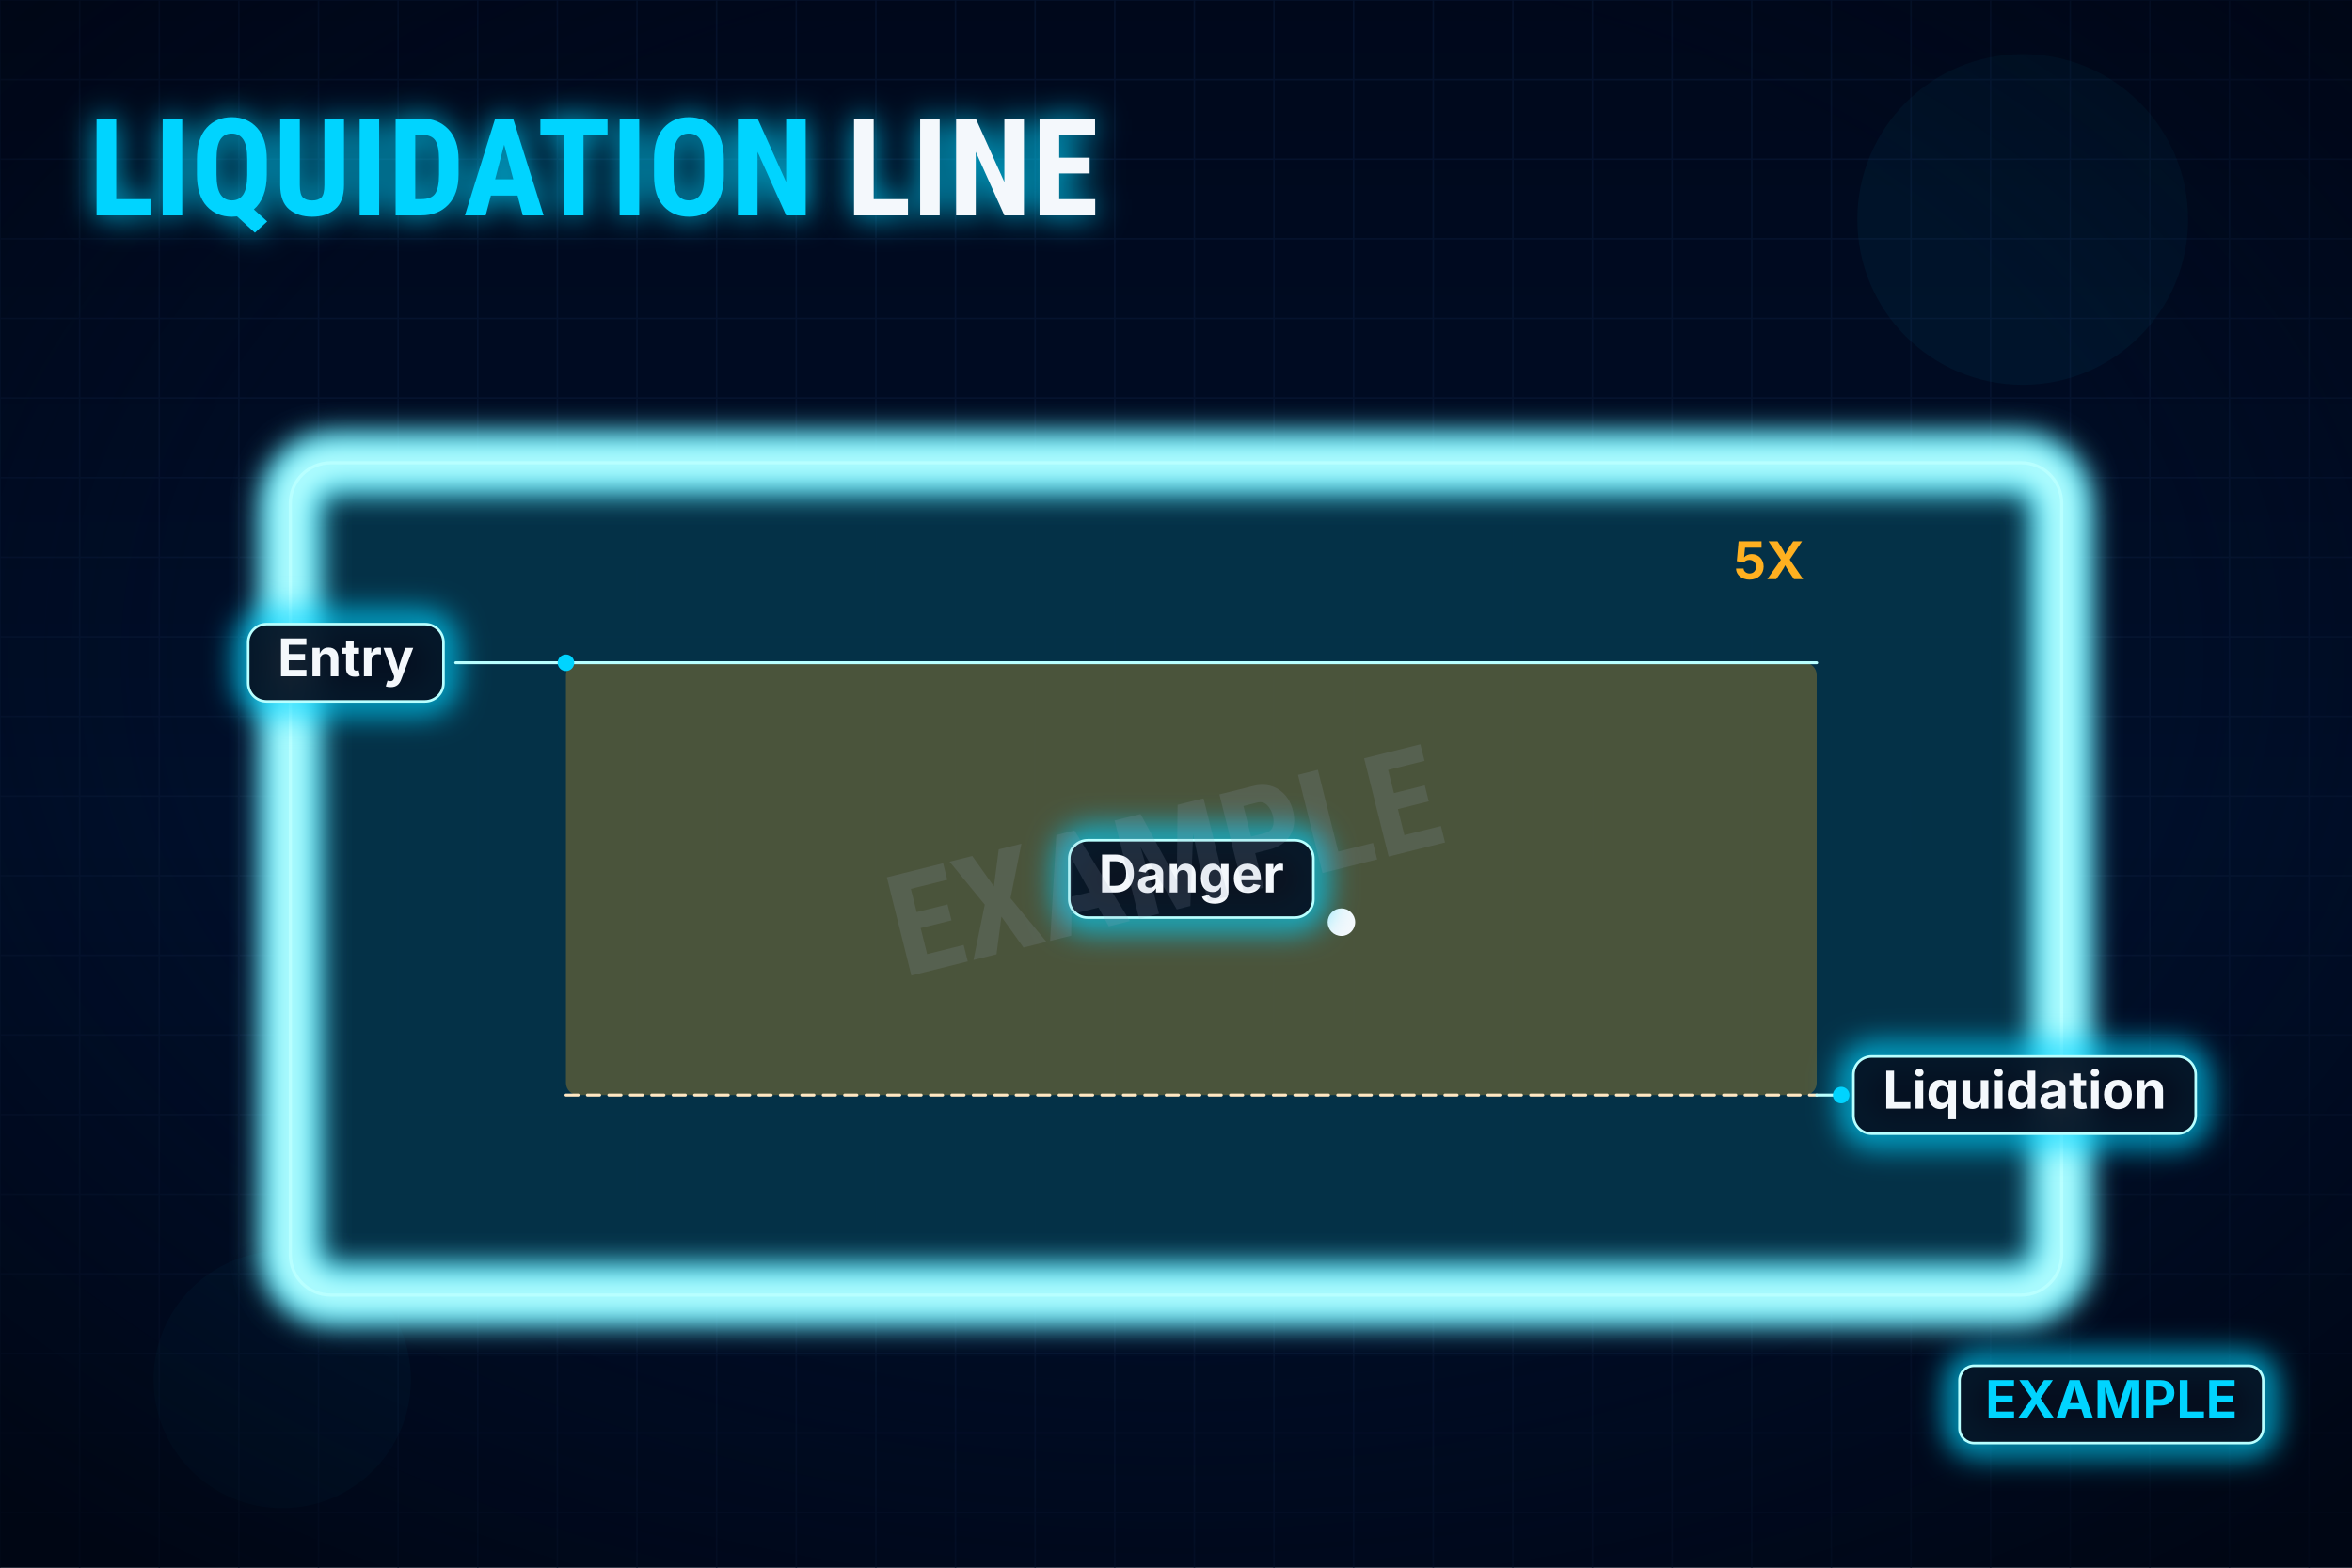
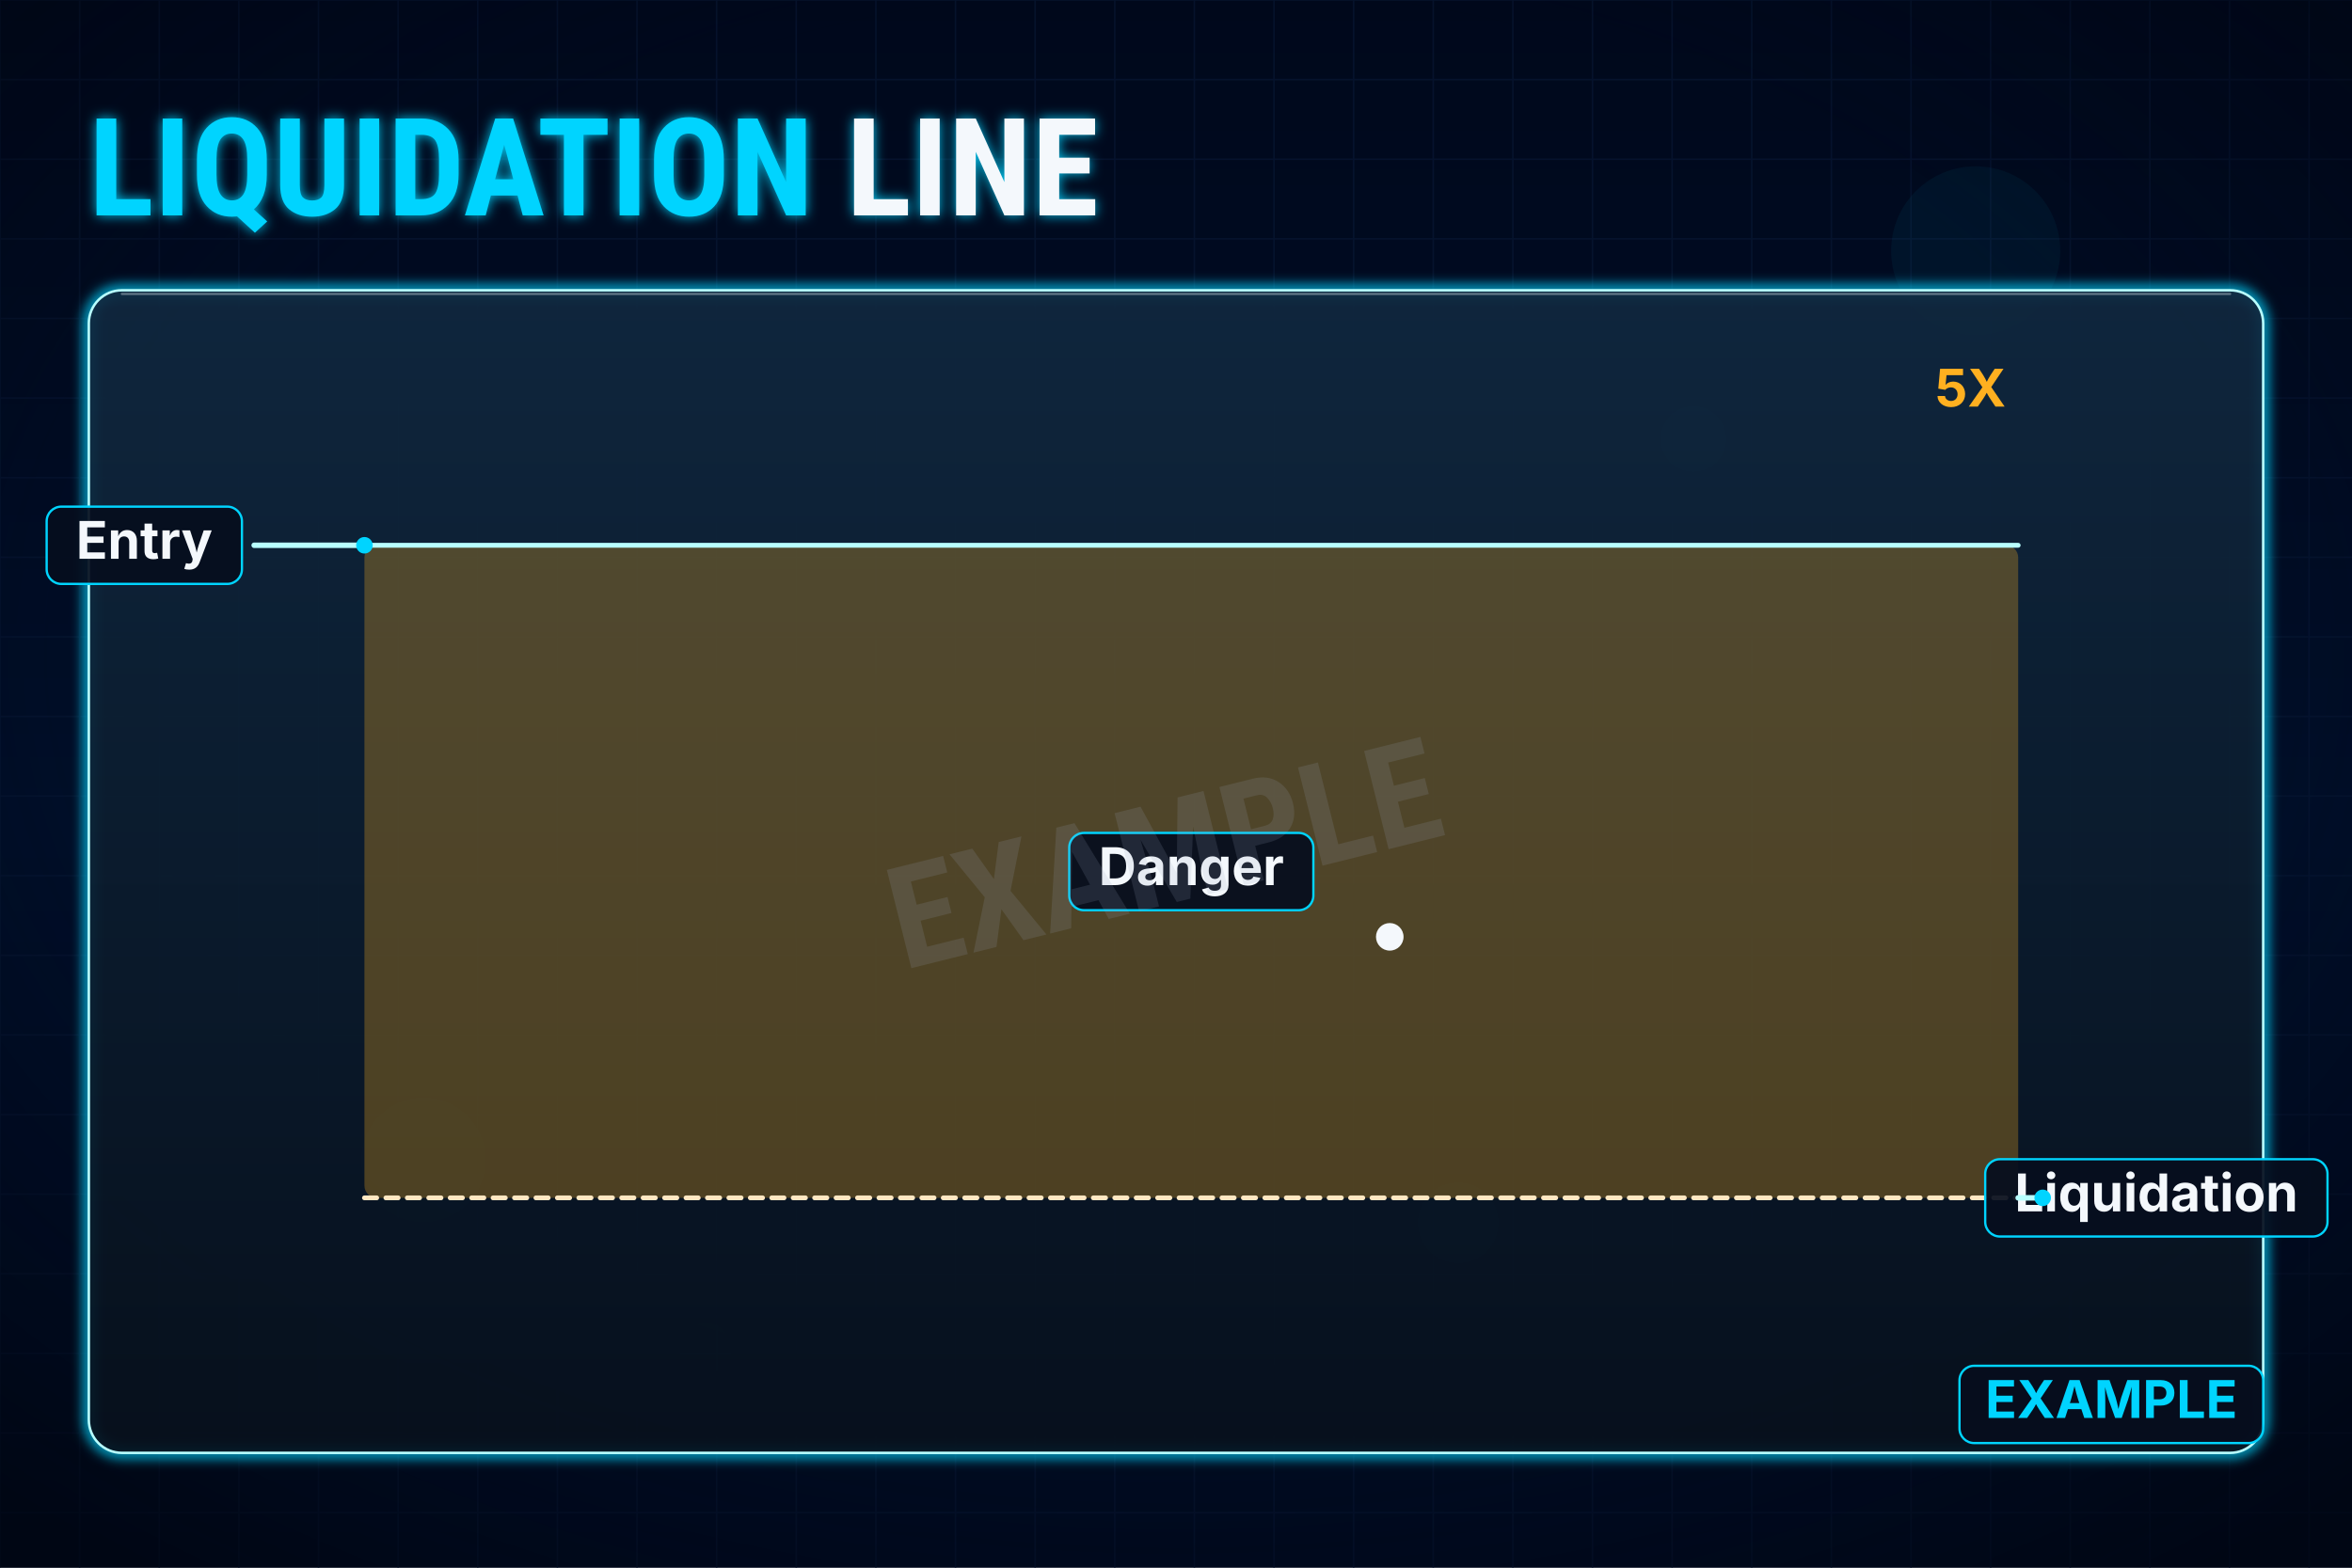
<svg xmlns="http://www.w3.org/2000/svg" width="1536" height="1024" viewBox="0 0 1536 1024">
  <defs>
    <style>
@font-face { font-family: "Inter"; src: url("file:///agent/repos/claude/skills/illustration-engine/illustration_engine/assets/fonts/Inter-Regular.ttf") format("truetype"); font-weight: 400; font-style: normal; }
@font-face { font-family: "Inter"; src: url("file:///agent/repos/claude/skills/illustration-engine/illustration_engine/assets/fonts/Inter-SemiBold.ttf") format("truetype"); font-weight: 600; font-style: normal; }
@font-face { font-family: "Inter"; src: url("file:///agent/repos/claude/skills/illustration-engine/illustration_engine/assets/fonts/Inter-Bold.ttf") format("truetype"); font-weight: 700; font-style: normal; }
@font-face { font-family: "Roboto Condensed"; src: url("file:///agent/repos/claude/skills/illustration-engine/illustration_engine/assets/fonts/RobotoCondensed-Bold.ttf") format("truetype"); font-weight: 700; font-style: normal; }
</style>
    <linearGradient id="bg1" x1="0" y1="0" x2="0" y2="1">
      <stop offset="0%" stop-color="#00081B" />
      <stop offset="52%" stop-color="#000F2A" />
      <stop offset="100%" stop-color="#000B21" />
    </linearGradient>
    <radialGradient id="vig2" cx="50%" cy="42%" r="72%">
      <stop offset="58%" stop-color="#00081B" stop-opacity="0" />
      <stop offset="100%" stop-color="#00040F" stop-opacity="0.72" />
    </radialGradient>
    <filter id="bloom" x="-150%" y="-150%" width="400%" height="400%" color-interpolation-filters="sRGB">
-       <feGaussianBlur in="SourceGraphic" stdDeviation="10" />
+       <feGaussianBlur in="SourceGraphic" stdDeviation="4" />
    </filter>
+     <linearGradient id="glass3" x1="0" y1="0" x2="0" y2="1">
+       <stop offset="0%" stop-color="#10283F" />
+       <stop offset="100%" stop-color="#07101C" />
+     </linearGradient>
  </defs>
  <rect x="0" y="0" width="1536" height="1024" rx="0" ry="0" fill="url(#bg1)" fill-opacity="1" stroke="none" stroke-width="0" stroke-opacity="1" />
  <g opacity="0.55">
    <line x1="0" y1="0" x2="0" y2="1024" stroke="#0A1A38" stroke-width="1" stroke-linecap="round" stroke-opacity="1" />
    <line x1="52" y1="0" x2="52" y2="1024" stroke="#0A1A38" stroke-width="1" stroke-linecap="round" stroke-opacity="1" />
    <line x1="104" y1="0" x2="104" y2="1024" stroke="#0A1A38" stroke-width="1" stroke-linecap="round" stroke-opacity="1" />
    <line x1="156" y1="0" x2="156" y2="1024" stroke="#0A1A38" stroke-width="1" stroke-linecap="round" stroke-opacity="1" />
    <line x1="208" y1="0" x2="208" y2="1024" stroke="#0A1A38" stroke-width="1" stroke-linecap="round" stroke-opacity="1" />
    <line x1="260" y1="0" x2="260" y2="1024" stroke="#0A1A38" stroke-width="1" stroke-linecap="round" stroke-opacity="1" />
    <line x1="312" y1="0" x2="312" y2="1024" stroke="#0A1A38" stroke-width="1" stroke-linecap="round" stroke-opacity="1" />
    <line x1="364" y1="0" x2="364" y2="1024" stroke="#0A1A38" stroke-width="1" stroke-linecap="round" stroke-opacity="1" />
    <line x1="416" y1="0" x2="416" y2="1024" stroke="#0A1A38" stroke-width="1" stroke-linecap="round" stroke-opacity="1" />
    <line x1="468" y1="0" x2="468" y2="1024" stroke="#0A1A38" stroke-width="1" stroke-linecap="round" stroke-opacity="1" />
    <line x1="520" y1="0" x2="520" y2="1024" stroke="#0A1A38" stroke-width="1" stroke-linecap="round" stroke-opacity="1" />
    <line x1="572" y1="0" x2="572" y2="1024" stroke="#0A1A38" stroke-width="1" stroke-linecap="round" stroke-opacity="1" />
    <line x1="624" y1="0" x2="624" y2="1024" stroke="#0A1A38" stroke-width="1" stroke-linecap="round" stroke-opacity="1" />
    <line x1="676" y1="0" x2="676" y2="1024" stroke="#0A1A38" stroke-width="1" stroke-linecap="round" stroke-opacity="1" />
    <line x1="728" y1="0" x2="728" y2="1024" stroke="#0A1A38" stroke-width="1" stroke-linecap="round" stroke-opacity="1" />
    <line x1="780" y1="0" x2="780" y2="1024" stroke="#0A1A38" stroke-width="1" stroke-linecap="round" stroke-opacity="1" />
    <line x1="832" y1="0" x2="832" y2="1024" stroke="#0A1A38" stroke-width="1" stroke-linecap="round" stroke-opacity="1" />
    <line x1="884" y1="0" x2="884" y2="1024" stroke="#0A1A38" stroke-width="1" stroke-linecap="round" stroke-opacity="1" />
    <line x1="936" y1="0" x2="936" y2="1024" stroke="#0A1A38" stroke-width="1" stroke-linecap="round" stroke-opacity="1" />
    <line x1="988" y1="0" x2="988" y2="1024" stroke="#0A1A38" stroke-width="1" stroke-linecap="round" stroke-opacity="1" />
    <line x1="1040" y1="0" x2="1040" y2="1024" stroke="#0A1A38" stroke-width="1" stroke-linecap="round" stroke-opacity="1" />
    <line x1="1092" y1="0" x2="1092" y2="1024" stroke="#0A1A38" stroke-width="1" stroke-linecap="round" stroke-opacity="1" />
    <line x1="1144" y1="0" x2="1144" y2="1024" stroke="#0A1A38" stroke-width="1" stroke-linecap="round" stroke-opacity="1" />
    <line x1="1196" y1="0" x2="1196" y2="1024" stroke="#0A1A38" stroke-width="1" stroke-linecap="round" stroke-opacity="1" />
    <line x1="1248" y1="0" x2="1248" y2="1024" stroke="#0A1A38" stroke-width="1" stroke-linecap="round" stroke-opacity="1" />
    <line x1="1300" y1="0" x2="1300" y2="1024" stroke="#0A1A38" stroke-width="1" stroke-linecap="round" stroke-opacity="1" />
    <line x1="1352" y1="0" x2="1352" y2="1024" stroke="#0A1A38" stroke-width="1" stroke-linecap="round" stroke-opacity="1" />
    <line x1="1404" y1="0" x2="1404" y2="1024" stroke="#0A1A38" stroke-width="1" stroke-linecap="round" stroke-opacity="1" />
    <line x1="1456" y1="0" x2="1456" y2="1024" stroke="#0A1A38" stroke-width="1" stroke-linecap="round" stroke-opacity="1" />
    <line x1="1508" y1="0" x2="1508" y2="1024" stroke="#0A1A38" stroke-width="1" stroke-linecap="round" stroke-opacity="1" />
    <line x1="0" y1="0" x2="1536" y2="0" stroke="#0A1A38" stroke-width="1" stroke-linecap="round" stroke-opacity="1" />
    <line x1="0" y1="52" x2="1536" y2="52" stroke="#0A1A38" stroke-width="1" stroke-linecap="round" stroke-opacity="1" />
    <line x1="0" y1="104" x2="1536" y2="104" stroke="#0A1A38" stroke-width="1" stroke-linecap="round" stroke-opacity="1" />
    <line x1="0" y1="156" x2="1536" y2="156" stroke="#0A1A38" stroke-width="1" stroke-linecap="round" stroke-opacity="1" />
    <line x1="0" y1="208" x2="1536" y2="208" stroke="#0A1A38" stroke-width="1" stroke-linecap="round" stroke-opacity="1" />
    <line x1="0" y1="260" x2="1536" y2="260" stroke="#0A1A38" stroke-width="1" stroke-linecap="round" stroke-opacity="1" />
    <line x1="0" y1="312" x2="1536" y2="312" stroke="#0A1A38" stroke-width="1" stroke-linecap="round" stroke-opacity="1" />
    <line x1="0" y1="364" x2="1536" y2="364" stroke="#0A1A38" stroke-width="1" stroke-linecap="round" stroke-opacity="1" />
    <line x1="0" y1="416" x2="1536" y2="416" stroke="#0A1A38" stroke-width="1" stroke-linecap="round" stroke-opacity="1" />
    <line x1="0" y1="468" x2="1536" y2="468" stroke="#0A1A38" stroke-width="1" stroke-linecap="round" stroke-opacity="1" />
    <line x1="0" y1="520" x2="1536" y2="520" stroke="#0A1A38" stroke-width="1" stroke-linecap="round" stroke-opacity="1" />
    <line x1="0" y1="572" x2="1536" y2="572" stroke="#0A1A38" stroke-width="1" stroke-linecap="round" stroke-opacity="1" />
    <line x1="0" y1="624" x2="1536" y2="624" stroke="#0A1A38" stroke-width="1" stroke-linecap="round" stroke-opacity="1" />
    <line x1="0" y1="676" x2="1536" y2="676" stroke="#0A1A38" stroke-width="1" stroke-linecap="round" stroke-opacity="1" />
    <line x1="0" y1="728" x2="1536" y2="728" stroke="#0A1A38" stroke-width="1" stroke-linecap="round" stroke-opacity="1" />
    <line x1="0" y1="780" x2="1536" y2="780" stroke="#0A1A38" stroke-width="1" stroke-linecap="round" stroke-opacity="1" />
    <line x1="0" y1="832" x2="1536" y2="832" stroke="#0A1A38" stroke-width="1" stroke-linecap="round" stroke-opacity="1" />
    <line x1="0" y1="884" x2="1536" y2="884" stroke="#0A1A38" stroke-width="1" stroke-linecap="round" stroke-opacity="1" />
    <line x1="0" y1="936" x2="1536" y2="936" stroke="#0A1A38" stroke-width="1" stroke-linecap="round" stroke-opacity="1" />
    <line x1="0" y1="988" x2="1536" y2="988" stroke="#0A1A38" stroke-width="1" stroke-linecap="round" stroke-opacity="1" />
  </g>
-   <circle cx="1320.96" cy="143.36" r="108" fill="#00D4FF" fill-opacity="0.045" stroke="none" stroke-width="0" />
-   <circle cx="184.32" cy="901.12" r="84" fill="#00D4FF" fill-opacity="0.045" stroke="none" stroke-width="0" />
+   <circle cx="1290.24" cy="163.84" r="55.2" fill="#00D4FF" fill-opacity="0.05" stroke="none" stroke-width="0" />
+   <circle cx="1105.92" cy="286.72" r="21.6" fill="#00D4FF" fill-opacity="0.05" stroke="none" stroke-width="0" />
+   <circle cx="276.48" cy="757.76" r="40.8" fill="#00D4FF" fill-opacity="0.05" stroke="none" stroke-width="0" />
+   <circle cx="460.8" cy="880.64" r="16.8" fill="#00D4FF" fill-opacity="0.05" stroke="none" stroke-width="0" />
+   <circle cx="952.32" cy="798.72" r="26.4" fill="#00D4FF" fill-opacity="0.05" stroke="none" stroke-width="0" />
  <rect x="0" y="0" width="1536" height="1024" rx="0" ry="0" fill="url(#vig2)" fill-opacity="1" stroke="none" stroke-width="0" stroke-opacity="1" />
  <text x="58" y="140.68" fill="#00D4FF" fill-opacity="0.9" font-family="Roboto Condensed" font-weight="700" font-size="89" text-anchor="start" filter="url(#bloom)">LIQUIDATION</text>
  <text x="58" y="140.68" fill="#00D4FF" fill-opacity="1" font-family="Roboto Condensed" font-weight="700" font-size="89" text-anchor="start">LIQUIDATION</text>
  <text x="552.66" y="140.68" fill="#00D4FF" fill-opacity="0.9" font-family="Roboto Condensed" font-weight="700" font-size="89" text-anchor="start" filter="url(#bloom)">LINE</text>
  <text x="552.66" y="140.68" fill="#F4F8FC" fill-opacity="1" font-family="Roboto Condensed" font-weight="700" font-size="89" text-anchor="start">LINE</text>
-   <rect x="189.6" y="302.3" width="1156.8" height="543.6" rx="26.4" ry="26.4" fill="#060E1E" fill-opacity="0.9" stroke="none" stroke-width="0" stroke-opacity="1" />
-   <rect x="189.6" y="302.3" width="1156.8" height="543.6" rx="26.4" ry="26.4" fill="#00D4FF" fill-opacity="0.18" stroke="none" stroke-width="0" stroke-opacity="1" />
-   <rect x="189.6" y="302.3" width="1156.8" height="543.6" rx="26.4" ry="26.4" fill="none" fill-opacity="0.8" stroke="#00D4FF" stroke-width="32" stroke-opacity="1" filter="url(#bloom)" />
-   <rect x="189.6" y="302.3" width="1156.8" height="543.6" rx="26.4" ry="26.4" fill="none" fill-opacity="0.55" stroke="#B8FFFF" stroke-width="32" stroke-opacity="1" filter="url(#bloom)" />
-   <rect x="189.6" y="302.3" width="1156.8" height="543.6" rx="26.4" ry="26.4" fill="none" fill-opacity="1" stroke="#B8FFFF" stroke-width="2.04" stroke-opacity="1" />
-   <rect x="369.6" y="432.9" width="816.8" height="282.4" rx="8" ry="8" fill="#FFB020" fill-opacity="0.28" stroke="none" stroke-width="0" stroke-opacity="1" />
-   <line x1="369.6" y1="432.9" x2="1186.4" y2="432.9" stroke="#00D4FF" stroke-width="32" stroke-linecap="round" stroke-opacity="0.85" filter="url(#bloom)" />
-   <line x1="369.6" y1="432.9" x2="1186.4" y2="432.9" stroke="#B8FFFF" stroke-width="1.92" stroke-linecap="round" stroke-opacity="1" />
-   <line x1="369.6" y1="715.3" x2="1186.4" y2="715.3" stroke="#FFB020" stroke-width="32" stroke-linecap="round" stroke-opacity="0.85" stroke-dasharray="8 6" filter="url(#bloom)" />
-   <line x1="369.6" y1="715.3" x2="1186.4" y2="715.3" stroke="#FFE7C2" stroke-width="1.92" stroke-linecap="round" stroke-opacity="1" stroke-dasharray="8 6" />
-   <circle cx="876.02" cy="602.34" r="9" fill="#F4F8FC" fill-opacity="1" stroke="none" stroke-width="0" />
-   <rect x="162.08" y="407.66" width="127.53" height="50.48" rx="12" ry="12" fill="none" fill-opacity="0.85" stroke="#00D4FF" stroke-width="14.4" stroke-opacity="1" filter="url(#bloom)" />
-   <rect x="162.08" y="407.66" width="127.53" height="50.48" rx="12" ry="12" fill="#060E1E" fill-opacity="0.92" stroke="none" stroke-width="0" stroke-opacity="1" />
-   <rect x="162.08" y="407.66" width="127.53" height="50.48" rx="12" ry="12" fill="none" fill-opacity="1" stroke="#B8FFFF" stroke-width="1.68" stroke-opacity="1" />
-   <text x="225.84" y="441.74" fill="#F4F8FC" fill-opacity="1" font-family="Inter" font-weight="700" font-size="34" text-anchor="middle">Entry</text>
-   <line x1="297.6" y1="432.9" x2="369.6" y2="432.9" stroke="#00D4FF" stroke-width="32" stroke-linecap="round" stroke-opacity="0.85" filter="url(#bloom)" />
-   <line x1="297.6" y1="432.9" x2="369.6" y2="432.9" stroke="#B8FFFF" stroke-width="1.92" stroke-linecap="round" stroke-opacity="1" />
-   <circle cx="369.6" cy="432.9" r="5.4" fill="#00D4FF" fill-opacity="1" stroke="none" stroke-width="0" />
-   <rect x="698.28" y="548.86" width="159.43" height="50.48" rx="12" ry="12" fill="none" fill-opacity="0.85" stroke="#00D4FF" stroke-width="14.4" stroke-opacity="1" filter="url(#bloom)" />
-   <rect x="698.28" y="548.86" width="159.43" height="50.48" rx="12" ry="12" fill="#060E1E" fill-opacity="0.92" stroke="none" stroke-width="0" stroke-opacity="1" />
-   <rect x="698.28" y="548.86" width="159.43" height="50.48" rx="12" ry="12" fill="none" fill-opacity="1" stroke="#B8FFFF" stroke-width="1.68" stroke-opacity="1" />
-   <text x="778" y="582.94" fill="#F4F8FC" fill-opacity="1" font-family="Inter" font-weight="700" font-size="34" text-anchor="middle">Danger</text>
-   <rect x="1210.4" y="690.06" width="223.54" height="50.48" rx="12" ry="12" fill="none" fill-opacity="0.85" stroke="#00D4FF" stroke-width="14.4" stroke-opacity="1" filter="url(#bloom)" />
-   <rect x="1210.4" y="690.06" width="223.54" height="50.48" rx="12" ry="12" fill="#060E1E" fill-opacity="0.92" stroke="none" stroke-width="0" stroke-opacity="1" />
-   <rect x="1210.4" y="690.06" width="223.54" height="50.48" rx="12" ry="12" fill="none" fill-opacity="1" stroke="#B8FFFF" stroke-width="1.68" stroke-opacity="1" />
-   <text x="1322.17" y="724.14" fill="#F4F8FC" fill-opacity="1" font-family="Inter" font-weight="700" font-size="34" text-anchor="middle">Liquidation</text>
-   <line x1="1186.4" y1="715.3" x2="1202.4" y2="715.3" stroke="#00D4FF" stroke-width="32" stroke-linecap="round" stroke-opacity="0.85" filter="url(#bloom)" />
-   <line x1="1186.4" y1="715.3" x2="1202.4" y2="715.3" stroke="#B8FFFF" stroke-width="1.92" stroke-linecap="round" stroke-opacity="1" />
-   <circle cx="1202.4" cy="715.3" r="5.4" fill="#00D4FF" fill-opacity="1" stroke="none" stroke-width="0" />
-   <text x="1178.4" y="378.3" fill="#FFB020" fill-opacity="1" font-family="Inter" font-weight="700" font-size="34" text-anchor="end">5X</text>
-   <text x="768" y="594.1" fill="#9AA8BC" fill-opacity="0.16" font-family="Roboto Condensed" font-weight="700" font-size="93" text-anchor="middle" transform="rotate(-14 768 594.1)">EXAMPLE</text>
-   <rect x="1279.67" y="892.12" width="198.33" height="50.48" rx="9.6" ry="9.6" fill="none" fill-opacity="0.85" stroke="#00D4FF" stroke-width="14.4" stroke-opacity="1" filter="url(#bloom)" />
-   <rect x="1279.67" y="892.12" width="198.33" height="50.48" rx="9.6" ry="9.6" fill="#060E1E" fill-opacity="0.92" stroke="none" stroke-width="0" stroke-opacity="1" />
-   <rect x="1279.67" y="892.12" width="198.33" height="50.48" rx="9.6" ry="9.6" fill="none" fill-opacity="1" stroke="#B8FFFF" stroke-width="1.68" stroke-opacity="1" />
+   <rect x="58" y="189.6" width="1420" height="759.4" rx="21.6" ry="21.6" fill="none" fill-opacity="0.55" stroke="#00D4FF" stroke-width="6" stroke-opacity="1" filter="url(#bloom)" />
+   <rect x="58" y="189.6" width="1420" height="759.4" rx="21.6" ry="21.6" fill="url(#glass3)" fill-opacity="0.92" stroke="none" stroke-width="0" stroke-opacity="1" />
+   <rect x="58" y="189.6" width="1420" height="759.4" rx="21.6" ry="21.6" fill="none" fill-opacity="0.95" stroke="#B8FFFF" stroke-width="1.62" stroke-opacity="1" />
+   <line x1="79.6" y1="192" x2="1456.4" y2="192" stroke="#F4F8FC" stroke-width="1.44" stroke-linecap="round" stroke-opacity="0.35" />
+   <rect x="238" y="356.17" width="1080" height="426.27" rx="8" ry="8" fill="#FFB020" fill-opacity="0.28" stroke="none" stroke-width="0" stroke-opacity="1" />
+   <line x1="238" y1="356.17" x2="1318" y2="356.17" stroke="#00D4FF" stroke-width="6.86" stroke-linecap="round" stroke-opacity="0.9" filter="url(#bloom)" />
+   <line x1="238" y1="356.17" x2="1318" y2="356.17" stroke="#B8FFFF" stroke-width="3.12" stroke-linecap="round" stroke-opacity="1" />
+   <line x1="238" y1="782.43" x2="1318" y2="782.43" stroke="#FFB020" stroke-width="6.86" stroke-linecap="round" stroke-opacity="0.9" stroke-dasharray="8 6" filter="url(#bloom)" />
+   <line x1="238" y1="782.43" x2="1318" y2="782.43" stroke="#FFE7C2" stroke-width="3.12" stroke-linecap="round" stroke-opacity="1" stroke-dasharray="8 6" />
+   <circle cx="907.6" cy="611.93" r="9" fill="#F4F8FC" fill-opacity="1" stroke="none" stroke-width="0" />
+   <rect x="30.47" y="330.93" width="127.53" height="50.48" rx="9.6" ry="9.6" fill="#060E1E" fill-opacity="0.92" stroke="#00D4FF" stroke-width="1.5" stroke-opacity="1" />
+   <text x="94.24" y="365.01" fill="#F4F8FC" fill-opacity="1" font-family="Inter" font-weight="700" font-size="34" text-anchor="middle">Entry</text>
+   <line x1="166" y1="356.17" x2="238" y2="356.17" stroke="#00D4FF" stroke-width="7.92" stroke-linecap="round" stroke-opacity="0.9" filter="url(#bloom)" />
+   <line x1="166" y1="356.17" x2="238" y2="356.17" stroke="#B8FFFF" stroke-width="3.6" stroke-linecap="round" stroke-opacity="1" />
+   <circle cx="238" cy="356.17" r="5.4" fill="#00D4FF" fill-opacity="1" stroke="none" stroke-width="0" />
+   <rect x="698.28" y="544.06" width="159.43" height="50.48" rx="9.6" ry="9.6" fill="#060E1E" fill-opacity="0.92" stroke="#00D4FF" stroke-width="1.5" stroke-opacity="1" />
+   <text x="778" y="578.14" fill="#F4F8FC" fill-opacity="1" font-family="Inter" font-weight="700" font-size="34" text-anchor="middle">Danger</text>
+   <rect x="1296.46" y="757.19" width="223.54" height="50.48" rx="9.6" ry="9.6" fill="#060E1E" fill-opacity="0.92" stroke="#00D4FF" stroke-width="1.5" stroke-opacity="1" />
+   <text x="1408.23" y="791.27" fill="#F4F8FC" fill-opacity="1" font-family="Inter" font-weight="700" font-size="34" text-anchor="middle">Liquidation</text>
+   <line x1="1318" y1="782.43" x2="1334" y2="782.43" stroke="#00D4FF" stroke-width="7.92" stroke-linecap="round" stroke-opacity="0.9" filter="url(#bloom)" />
+   <line x1="1318" y1="782.43" x2="1334" y2="782.43" stroke="#B8FFFF" stroke-width="3.6" stroke-linecap="round" stroke-opacity="1" />
+   <circle cx="1334" cy="782.43" r="5.4" fill="#00D4FF" fill-opacity="1" stroke="none" stroke-width="0" />
+   <text x="1310" y="265.6" fill="#FFB020" fill-opacity="1" font-family="Inter" font-weight="700" font-size="34" text-anchor="end">5X</text>
+   <text x="768" y="589.3" fill="#9AA8BC" fill-opacity="0.16" font-family="Roboto Condensed" font-weight="700" font-size="93" text-anchor="middle" transform="rotate(-14 768 589.3)">EXAMPLE</text>
+   <rect x="1279.67" y="892.12" width="198.33" height="50.48" rx="9.6" ry="9.6" fill="#060E1E" fill-opacity="0.92" stroke="#00D4FF" stroke-width="1.5" stroke-opacity="1" />
  <text x="1378.83" y="926.2" fill="#00D4FF" fill-opacity="1" font-family="Inter" font-weight="700" font-size="34" text-anchor="middle">EXAMPLE</text>
</svg>
